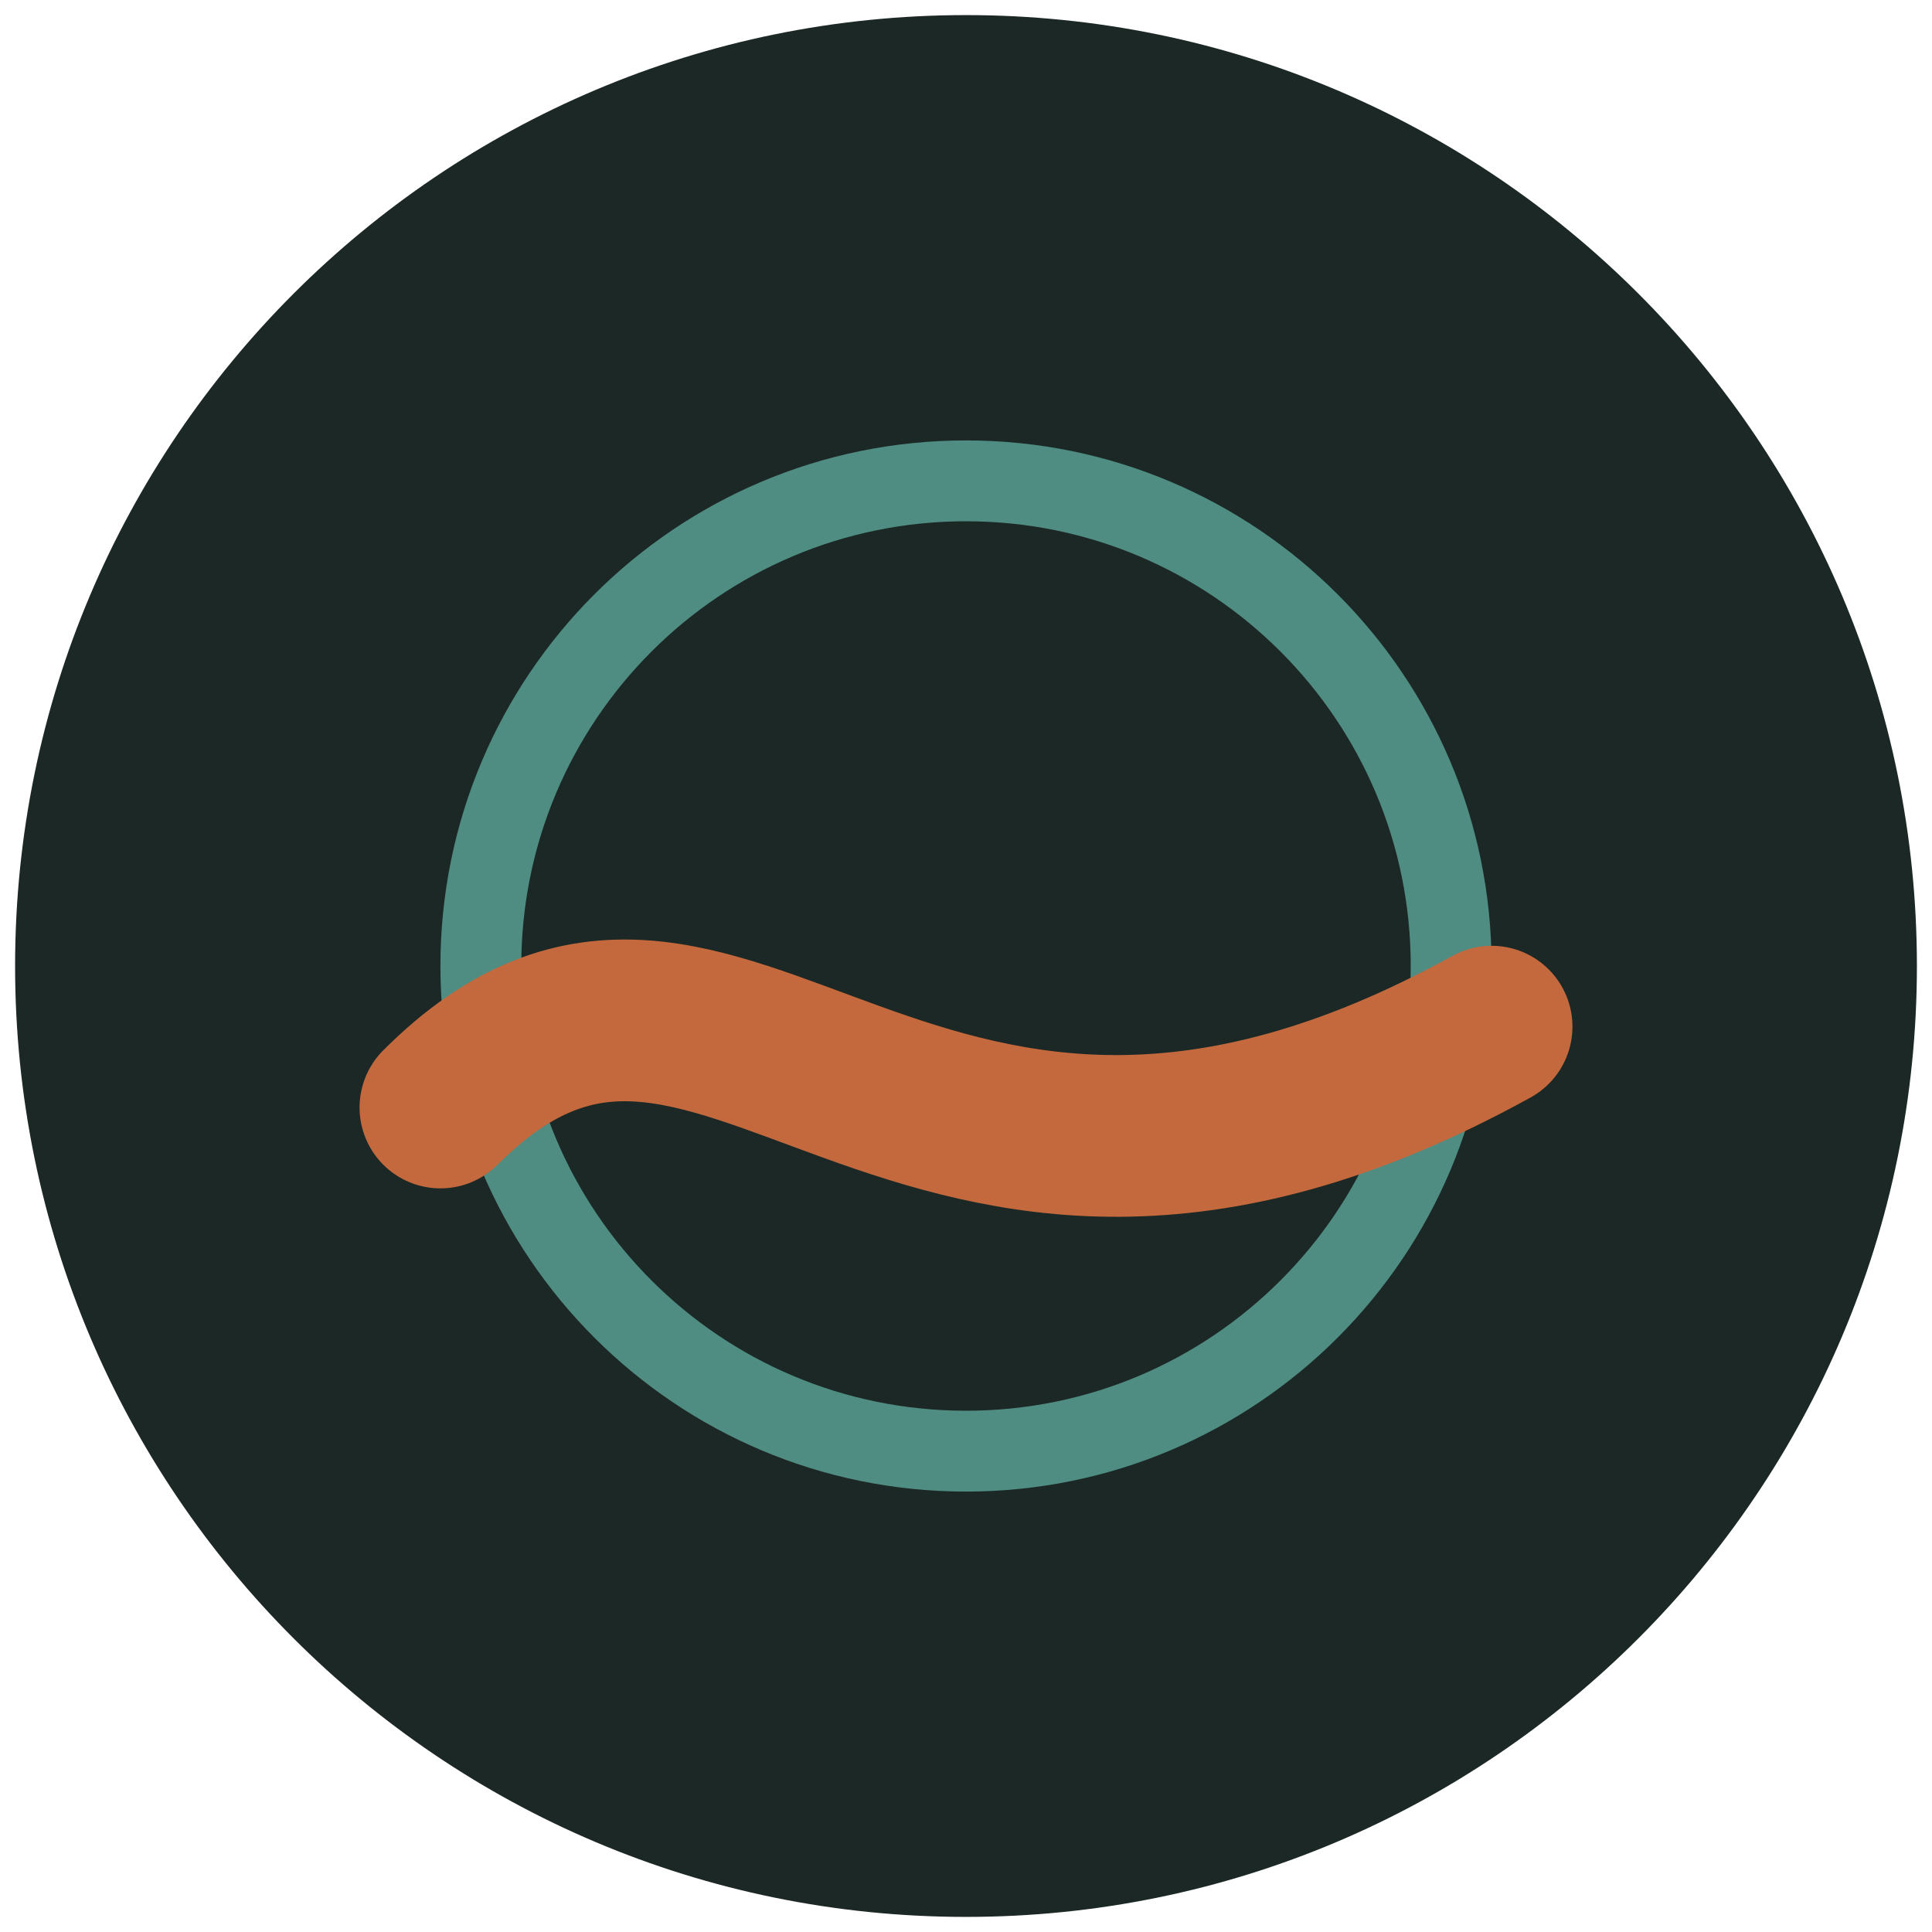
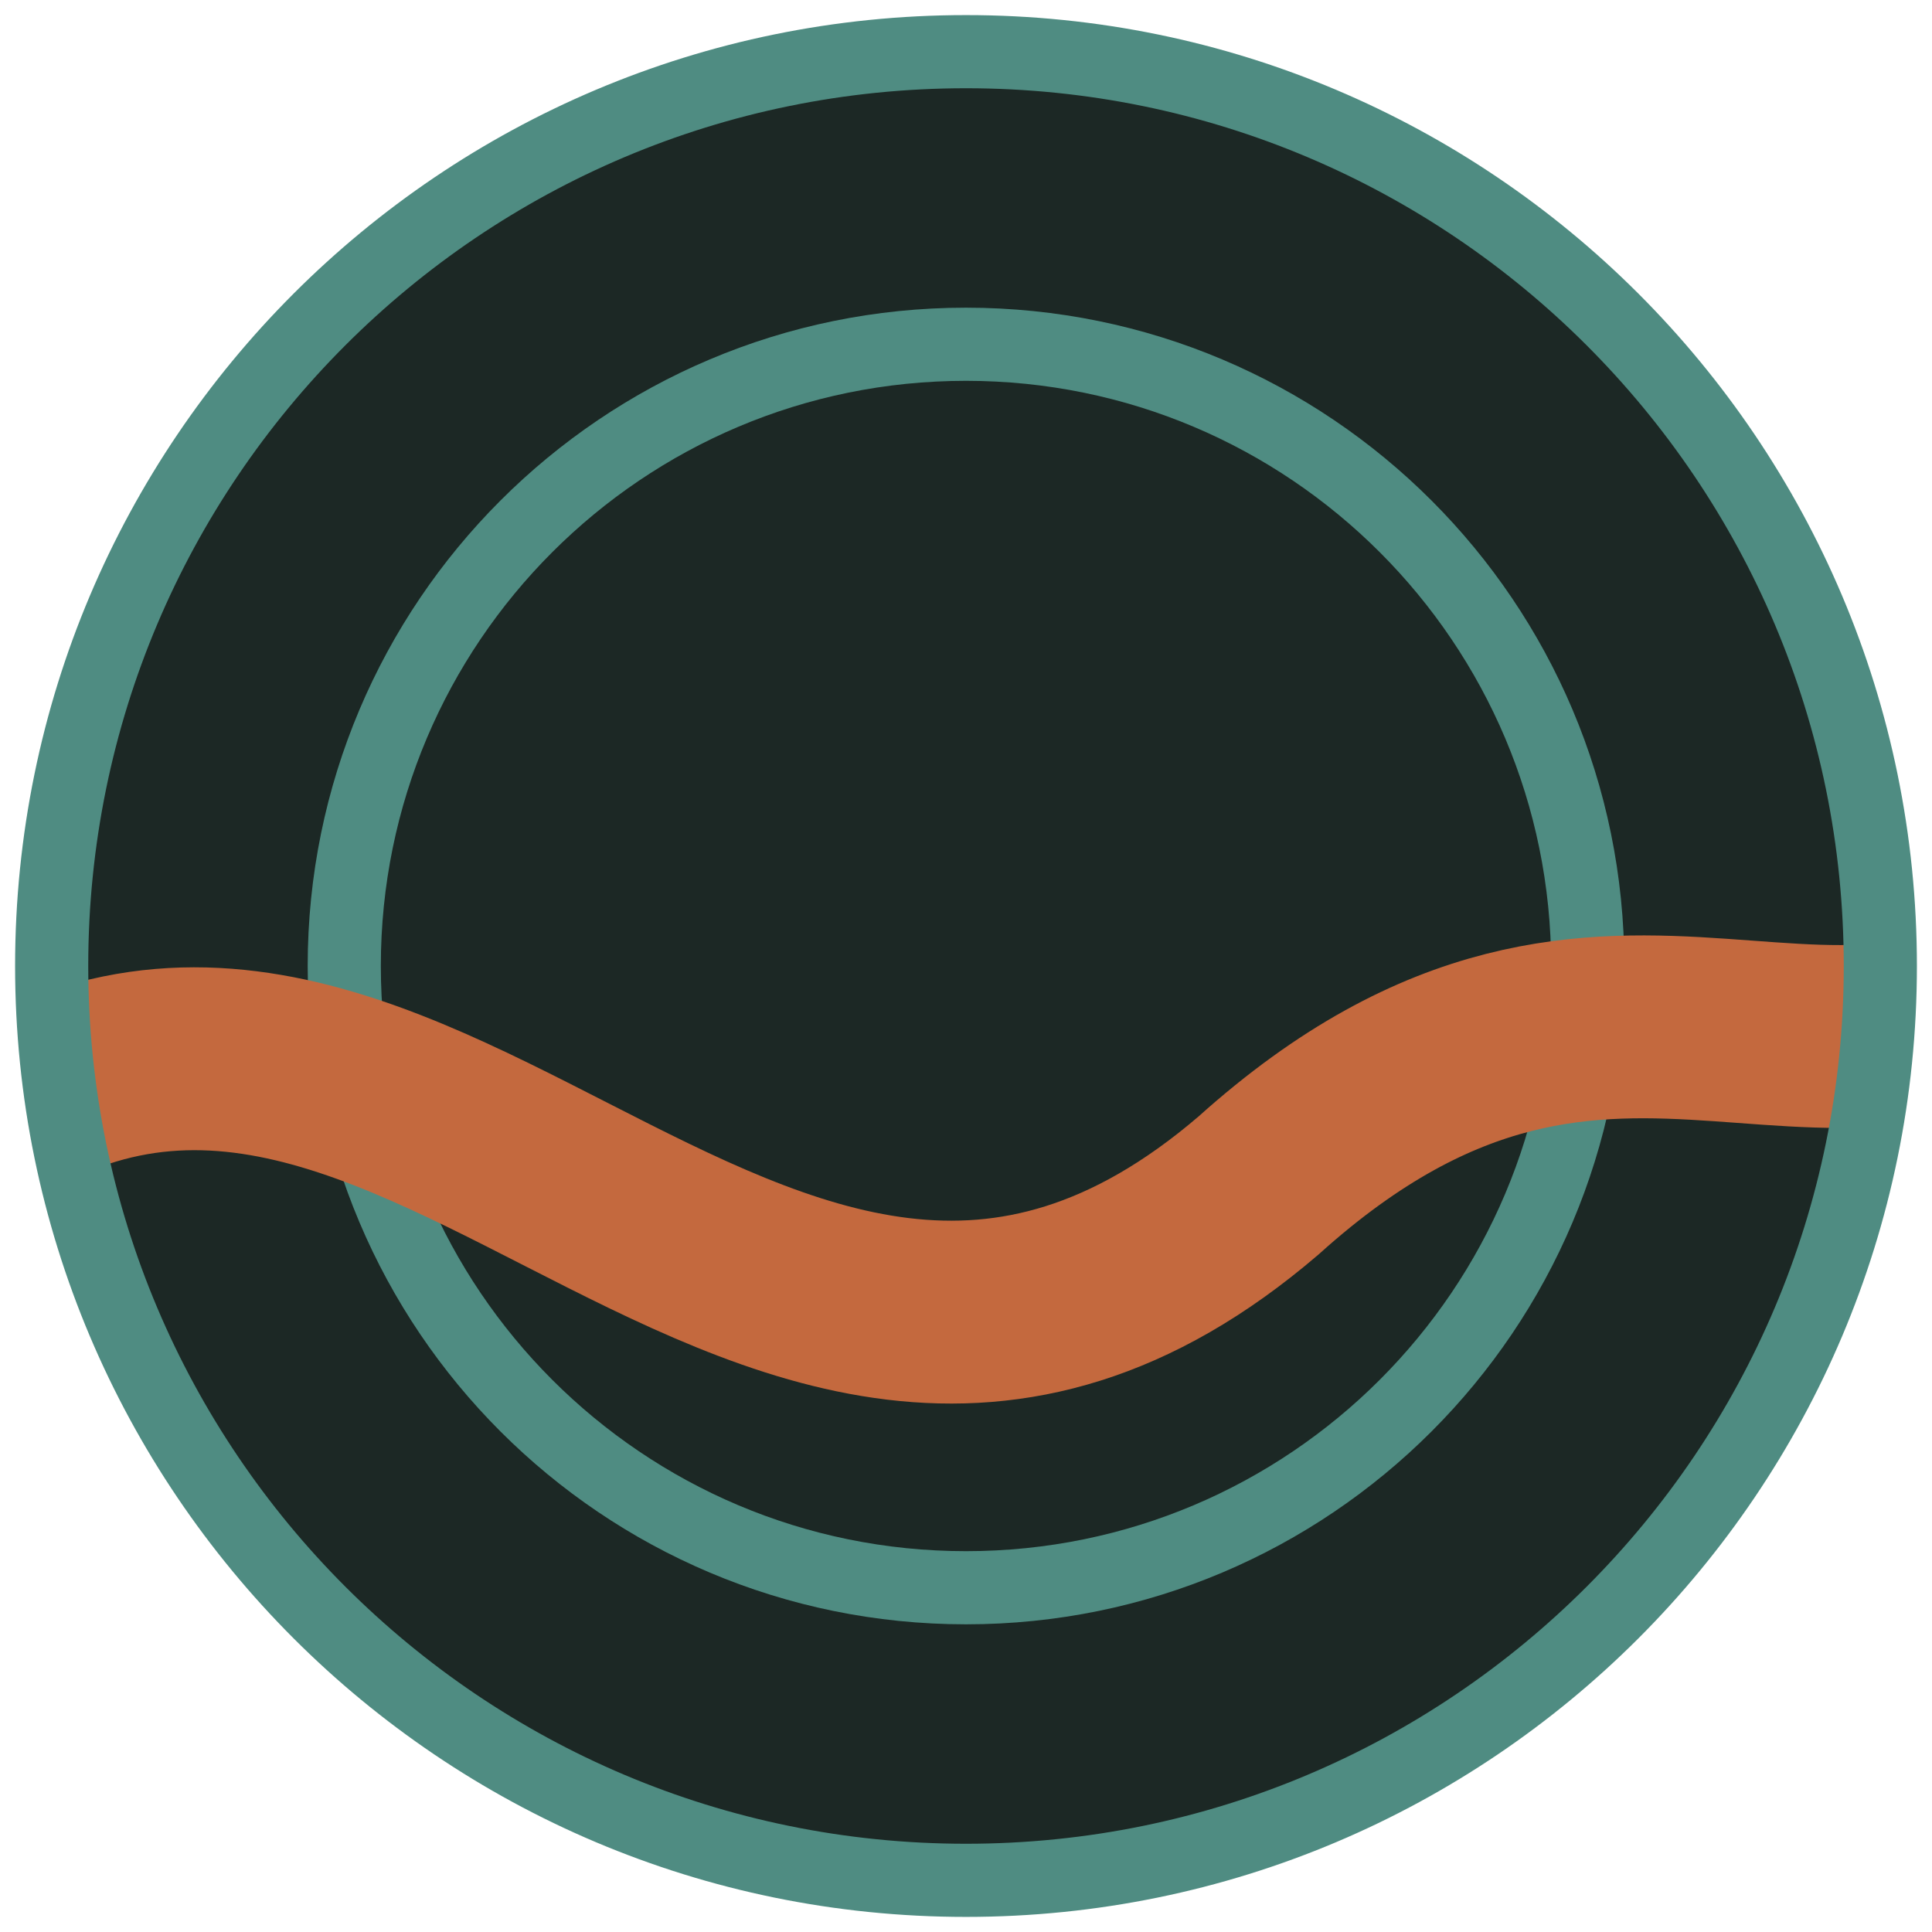
<svg xmlns="http://www.w3.org/2000/svg" width="1024" height="1024" viewBox="0 0 1024 1024">
-   <circle cx="512" cy="512" r="504" fill="#1C2825" />
-   <svg x="137" y="137" width="750" height="750" viewBox="0 0 140 140" fill="none">
-     <circle cx="70" cy="70" r="48" stroke="#4F8C82" stroke-width="8" />
-     <path d="M18 84 C 46 56, 64 108, 122 76" stroke="#C4693E" stroke-width="16" stroke-linecap="round" />
-   </svg>
+   <defs>
+     <clipPath id="disc">
+       <circle cx="70" cy="70" r="50" />
+     </clipPath>
+   </defs>
+   <g transform="translate(512 512) scale(9.6923) translate(-70 -70)" fill="none" stroke-linecap="round">
+     <circle cx="70" cy="70" r="50" fill="#1C2825" />
+     <circle cx="70" cy="70" r="34" stroke="#4F8C82" stroke-width="4" />
+     <path d="M12 82 C 38 58, 58 106, 86 82 C 106 64, 118 82, 132 68" stroke="#C4693E" stroke-width="10" clip-path="url(#disc)" />
+     <circle cx="70" cy="70" r="50" stroke="#4F8C82" stroke-width="4" />
+   </g>
</svg>
